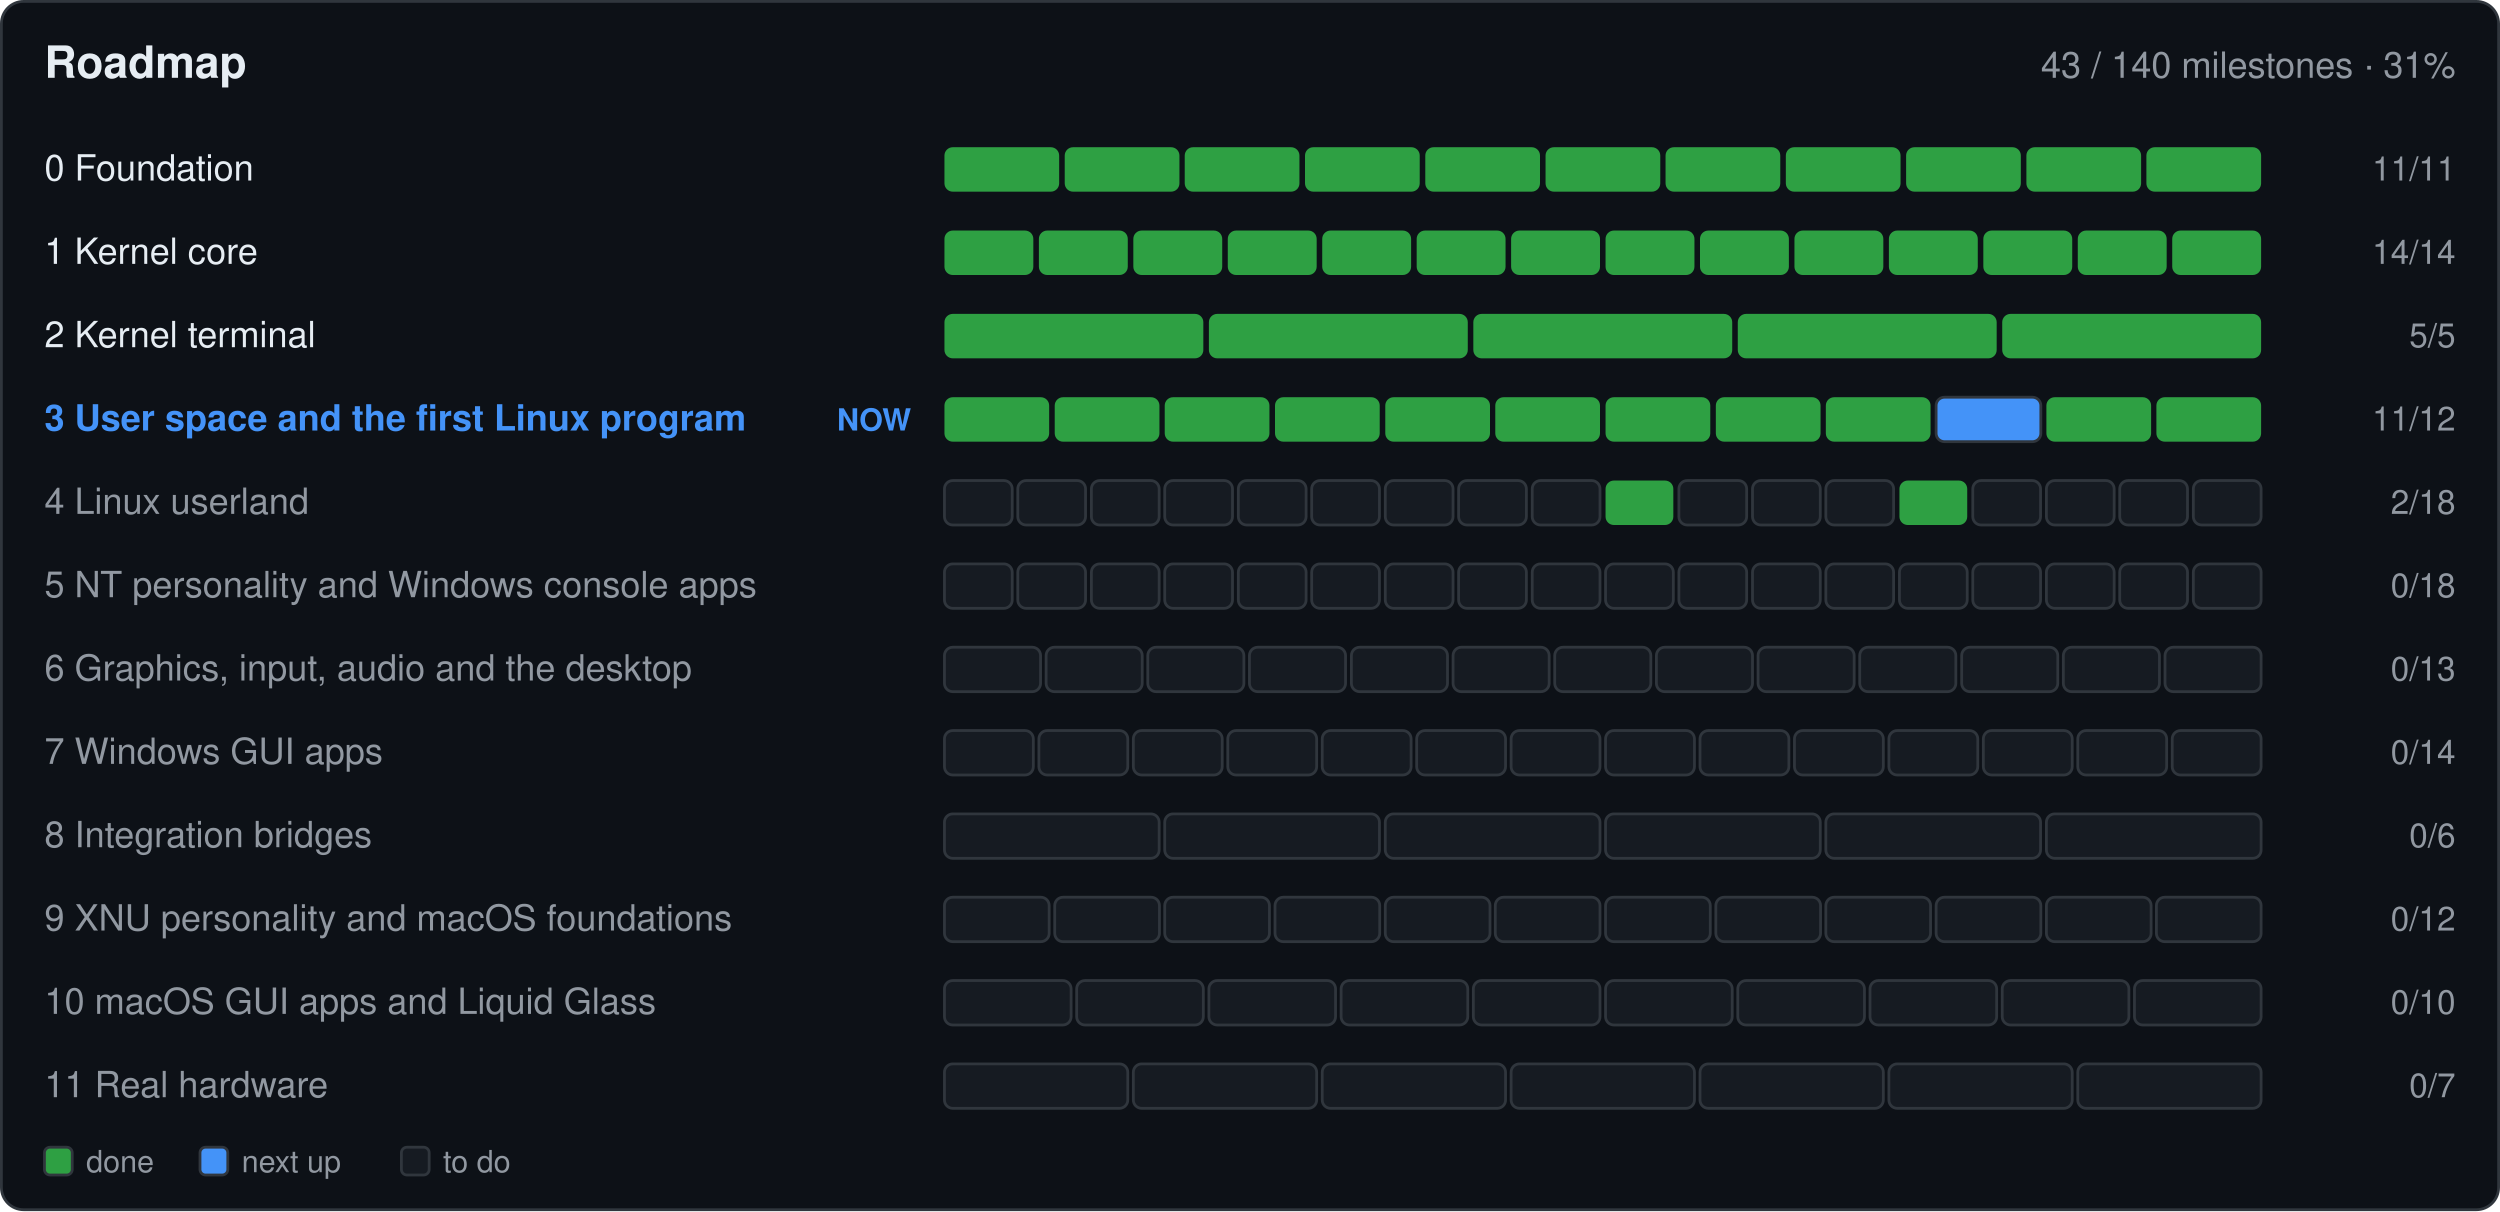
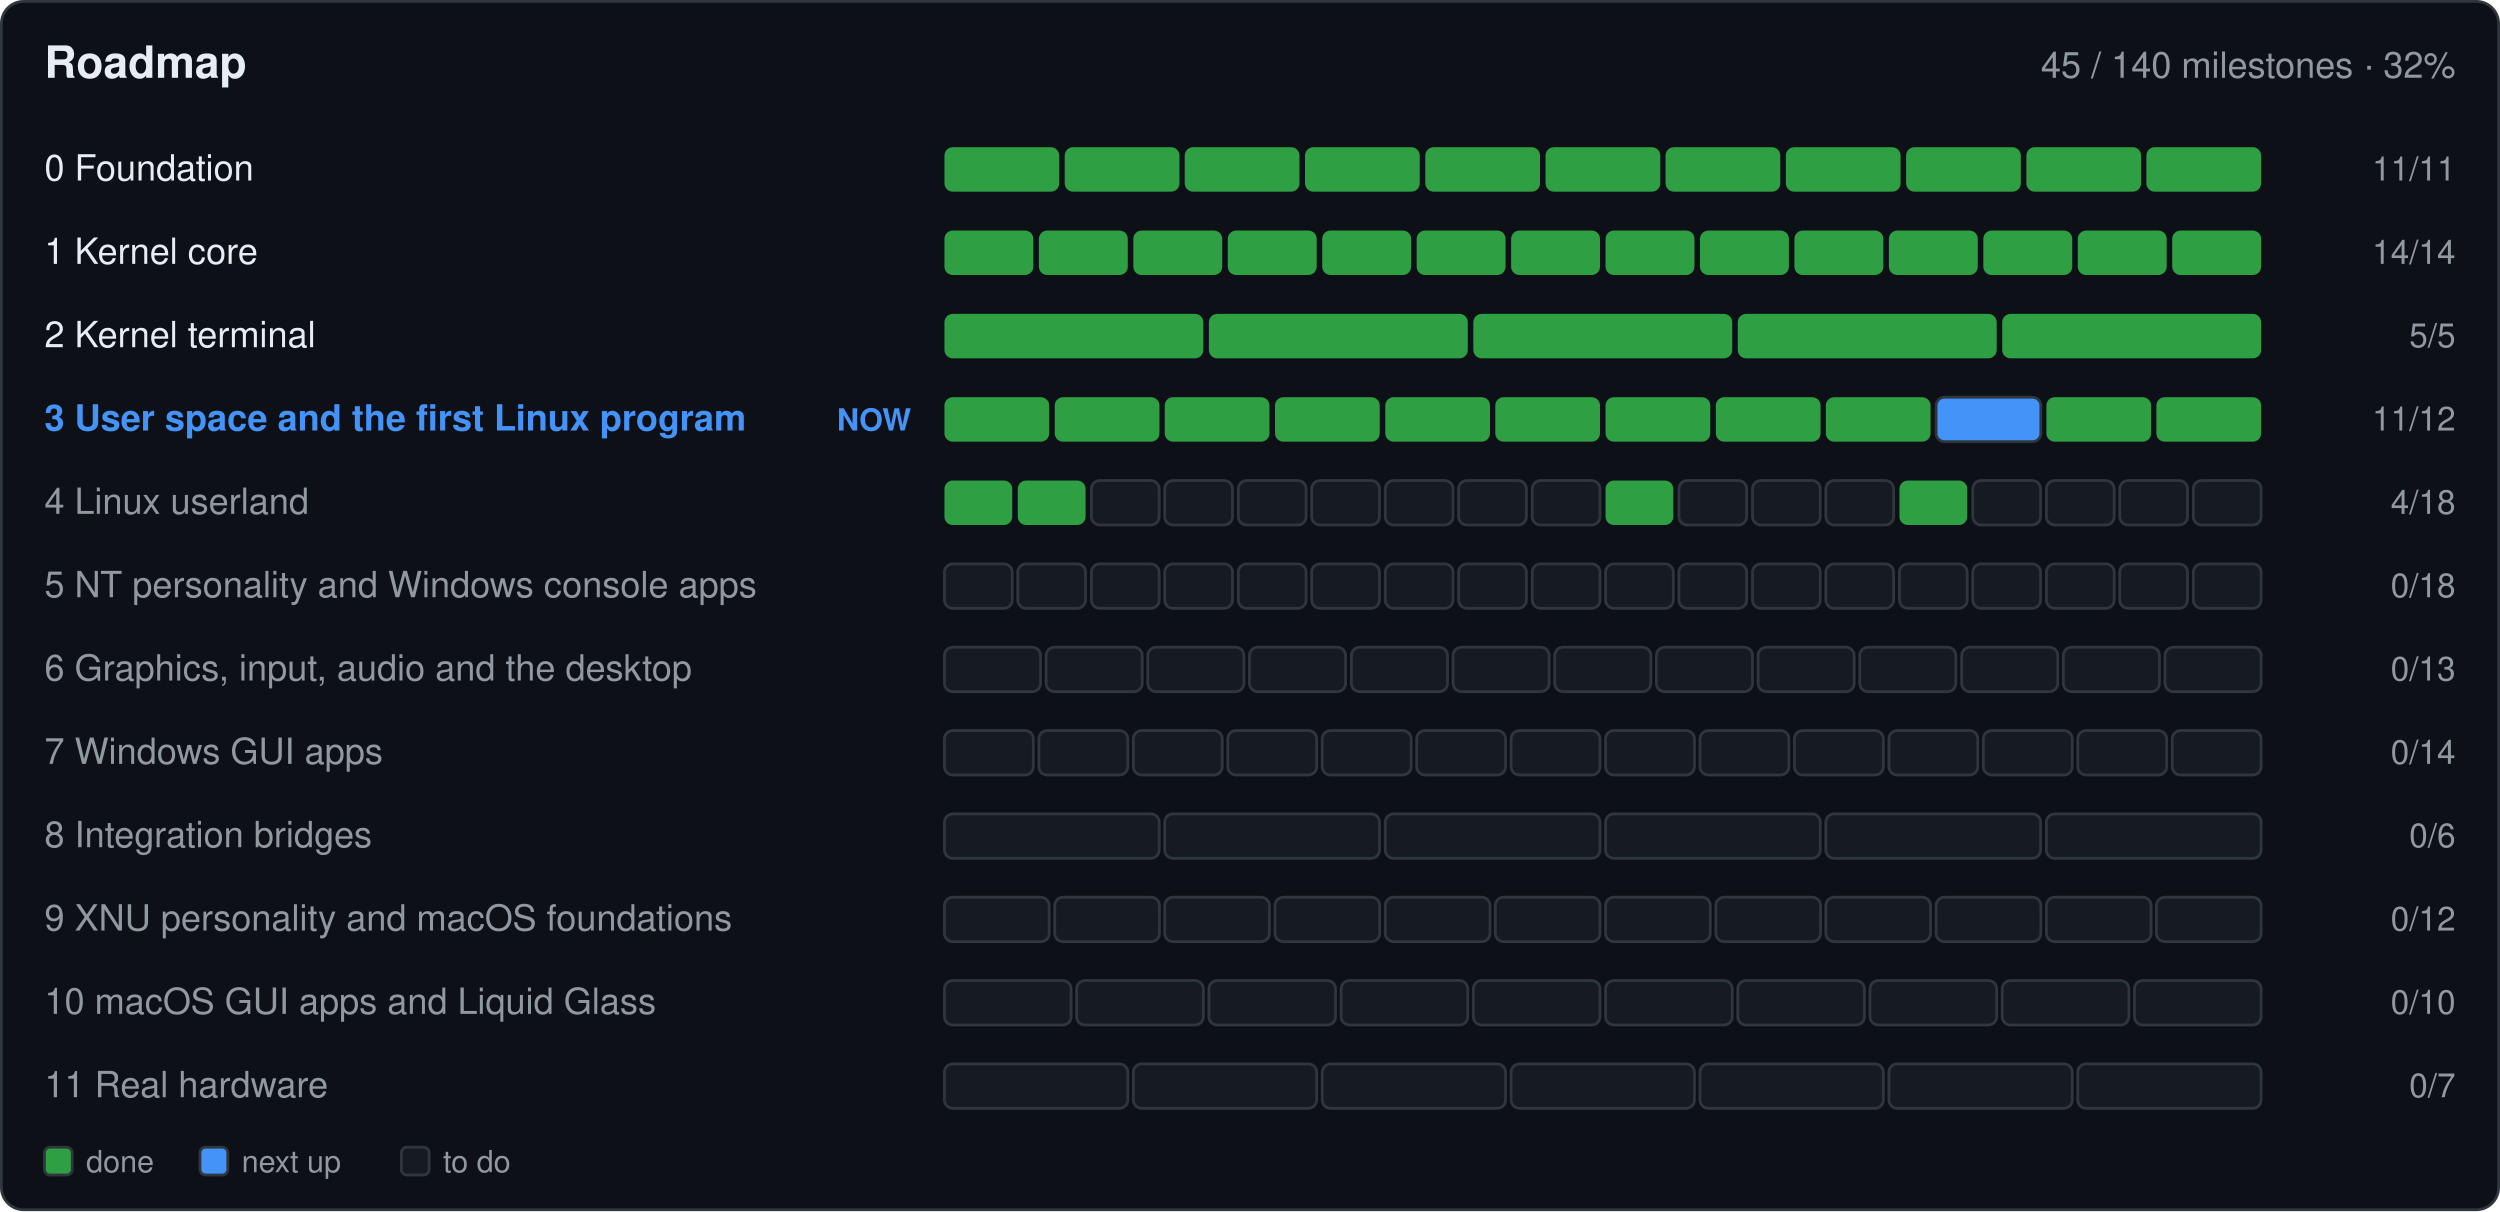
- <svg xmlns="http://www.w3.org/2000/svg" width="900" height="436" viewBox="0 0 900 436" role="img" aria-label="Roadmap: 43 of 140 milestones done">
+ <svg xmlns="http://www.w3.org/2000/svg" width="900" height="436" viewBox="0 0 900 436" role="img" aria-label="Roadmap: 45 of 140 milestones done">
  <rect x="0.5" y="0.5" width="899.0" height="435.0" fill="#0d1117" rx="8" stroke="#30363d" />
  <text x="16.0" y="28.0" font-family="-apple-system,BlinkMacSystemFont,'Segoe UI',Helvetica,Arial,sans-serif" font-size="16" font-weight="600" fill="#e6edf3" text-anchor="start">Roadmap</text>
-   <text x="884.0" y="28.0" font-family="-apple-system,BlinkMacSystemFont,'Segoe UI',Helvetica,Arial,sans-serif" font-size="13" font-weight="400" fill="#9198a1" text-anchor="end">43 / 140 milestones · 31%</text>
+   <text x="884.0" y="28.0" font-family="-apple-system,BlinkMacSystemFont,'Segoe UI',Helvetica,Arial,sans-serif" font-size="13" font-weight="400" fill="#9198a1" text-anchor="end">45 / 140 milestones · 32%</text>
  <text x="16.0" y="65.0" font-family="-apple-system,BlinkMacSystemFont,'Segoe UI',Helvetica,Arial,sans-serif" font-size="13" font-weight="400" fill="#e6edf3" text-anchor="start"> 0  Foundation</text>
  <g>
    <rect x="340.0" y="53.0" width="41.3" height="16.0" fill="#2ea043" rx="3" />
  </g>
  <g>
    <rect x="383.3" y="53.0" width="41.3" height="16.0" fill="#2ea043" rx="3" />
  </g>
  <g>
    <rect x="426.5" y="53.0" width="41.3" height="16.0" fill="#2ea043" rx="3" />
  </g>
  <g>
    <rect x="469.8" y="53.0" width="41.3" height="16.0" fill="#2ea043" rx="3" />
  </g>
  <g>
    <rect x="513.1" y="53.0" width="41.3" height="16.0" fill="#2ea043" rx="3" />
  </g>
  <g>
    <rect x="556.4" y="53.0" width="41.3" height="16.0" fill="#2ea043" rx="3" />
  </g>
  <g>
    <rect x="599.6" y="53.0" width="41.3" height="16.0" fill="#2ea043" rx="3" />
  </g>
  <g>
    <rect x="642.9" y="53.0" width="41.3" height="16.0" fill="#2ea043" rx="3" />
  </g>
  <g>
    <rect x="686.2" y="53.0" width="41.3" height="16.0" fill="#2ea043" rx="3" />
  </g>
  <g>
    <rect x="729.5" y="53.0" width="41.3" height="16.0" fill="#2ea043" rx="3" />
  </g>
  <g>
    <rect x="772.7" y="53.0" width="41.3" height="16.0" fill="#2ea043" rx="3" />
  </g>
  <text x="884.0" y="65.0" font-family="-apple-system,BlinkMacSystemFont,'Segoe UI',Helvetica,Arial,sans-serif" font-size="12" font-weight="400" fill="#9198a1" text-anchor="end">11/11</text>
  <text x="16.0" y="95.0" font-family="-apple-system,BlinkMacSystemFont,'Segoe UI',Helvetica,Arial,sans-serif" font-size="13" font-weight="400" fill="#e6edf3" text-anchor="start"> 1  Kernel core</text>
  <g>
    <rect x="340.0" y="83.0" width="32.0" height="16.0" fill="#2ea043" rx="3" />
  </g>
  <g>
    <rect x="374.0" y="83.0" width="32.0" height="16.0" fill="#2ea043" rx="3" />
  </g>
  <g>
    <rect x="408.0" y="83.0" width="32.0" height="16.0" fill="#2ea043" rx="3" />
  </g>
  <g>
    <rect x="442.0" y="83.0" width="32.0" height="16.0" fill="#2ea043" rx="3" />
  </g>
  <g>
    <rect x="476.0" y="83.0" width="32.0" height="16.0" fill="#2ea043" rx="3" />
  </g>
  <g>
    <rect x="510.0" y="83.0" width="32.0" height="16.0" fill="#2ea043" rx="3" />
  </g>
  <g>
    <rect x="544.0" y="83.0" width="32.0" height="16.0" fill="#2ea043" rx="3" />
  </g>
  <g>
    <rect x="578.0" y="83.0" width="32.0" height="16.0" fill="#2ea043" rx="3" />
  </g>
  <g>
    <rect x="612.0" y="83.0" width="32.0" height="16.0" fill="#2ea043" rx="3" />
  </g>
  <g>
    <rect x="646.0" y="83.0" width="32.0" height="16.0" fill="#2ea043" rx="3" />
  </g>
  <g>
    <rect x="680.0" y="83.0" width="32.0" height="16.0" fill="#2ea043" rx="3" />
  </g>
  <g>
    <rect x="714.0" y="83.0" width="32.0" height="16.0" fill="#2ea043" rx="3" />
  </g>
  <g>
    <rect x="748.0" y="83.0" width="32.0" height="16.0" fill="#2ea043" rx="3" />
  </g>
  <g>
    <rect x="782.0" y="83.0" width="32.0" height="16.0" fill="#2ea043" rx="3" />
  </g>
  <text x="884.0" y="95.0" font-family="-apple-system,BlinkMacSystemFont,'Segoe UI',Helvetica,Arial,sans-serif" font-size="12" font-weight="400" fill="#9198a1" text-anchor="end">14/14</text>
  <text x="16.0" y="125.0" font-family="-apple-system,BlinkMacSystemFont,'Segoe UI',Helvetica,Arial,sans-serif" font-size="13" font-weight="400" fill="#e6edf3" text-anchor="start"> 2  Kernel terminal</text>
  <g>
    <rect x="340.0" y="113.0" width="93.2" height="16.0" fill="#2ea043" rx="3" />
  </g>
  <g>
    <rect x="435.2" y="113.0" width="93.2" height="16.0" fill="#2ea043" rx="3" />
  </g>
  <g>
    <rect x="530.4" y="113.0" width="93.2" height="16.0" fill="#2ea043" rx="3" />
  </g>
  <g>
    <rect x="625.6" y="113.0" width="93.2" height="16.0" fill="#2ea043" rx="3" />
  </g>
  <g>
    <rect x="720.8" y="113.0" width="93.2" height="16.0" fill="#2ea043" rx="3" />
  </g>
  <text x="884.0" y="125.0" font-family="-apple-system,BlinkMacSystemFont,'Segoe UI',Helvetica,Arial,sans-serif" font-size="12" font-weight="400" fill="#9198a1" text-anchor="end">5/5</text>
  <text x="16.0" y="155.0" font-family="-apple-system,BlinkMacSystemFont,'Segoe UI',Helvetica,Arial,sans-serif" font-size="13" font-weight="600" fill="#4493f8" text-anchor="start"> 3  User space and the first Linux program</text>
  <text x="328.0" y="155.0" font-family="-apple-system,BlinkMacSystemFont,'Segoe UI',Helvetica,Arial,sans-serif" font-size="11" font-weight="600" fill="#4493f8" text-anchor="end">NOW</text>
  <g>
    <rect x="340.0" y="143.0" width="37.7" height="16.0" fill="#2ea043" rx="3" />
  </g>
  <g>
    <rect x="379.7" y="143.0" width="37.7" height="16.0" fill="#2ea043" rx="3" />
  </g>
  <g>
    <rect x="419.3" y="143.0" width="37.7" height="16.0" fill="#2ea043" rx="3" />
  </g>
  <g>
    <rect x="459.0" y="143.0" width="37.7" height="16.0" fill="#2ea043" rx="3" />
  </g>
  <g>
    <rect x="498.7" y="143.0" width="37.7" height="16.0" fill="#2ea043" rx="3" />
  </g>
  <g>
    <rect x="538.3" y="143.0" width="37.7" height="16.0" fill="#2ea043" rx="3" />
  </g>
  <g>
    <rect x="578.0" y="143.0" width="37.7" height="16.0" fill="#2ea043" rx="3" />
  </g>
  <g>
    <rect x="617.7" y="143.0" width="37.7" height="16.0" fill="#2ea043" rx="3" />
  </g>
  <g>
    <rect x="657.3" y="143.0" width="37.7" height="16.0" fill="#2ea043" rx="3" />
  </g>
  <g>
    <rect x="697.0" y="143.0" width="37.7" height="16.0" fill="#4493f8" rx="3" stroke="#30363d" />
  </g>
  <g>
    <rect x="736.7" y="143.0" width="37.7" height="16.0" fill="#2ea043" rx="3" />
  </g>
  <g>
    <rect x="776.3" y="143.0" width="37.7" height="16.0" fill="#2ea043" rx="3" />
  </g>
  <text x="884.0" y="155.0" font-family="-apple-system,BlinkMacSystemFont,'Segoe UI',Helvetica,Arial,sans-serif" font-size="12" font-weight="400" fill="#9198a1" text-anchor="end">11/12</text>
  <text x="16.0" y="185.0" font-family="-apple-system,BlinkMacSystemFont,'Segoe UI',Helvetica,Arial,sans-serif" font-size="13" font-weight="400" fill="#9198a1" text-anchor="start"> 4  Linux userland</text>
  <g>
-     <rect x="340.0" y="173.0" width="24.4" height="16.0" fill="#161b22" rx="3" stroke="#30363d" />
-   </g>
-   <g>
-     <rect x="366.4" y="173.0" width="24.4" height="16.0" fill="#161b22" rx="3" stroke="#30363d" />
+     <rect x="340.0" y="173.0" width="24.4" height="16.0" fill="#2ea043" rx="3" />
+   </g>
+   <g>
+     <rect x="366.4" y="173.0" width="24.4" height="16.0" fill="#2ea043" rx="3" />
  </g>
  <g>
    <rect x="392.9" y="173.0" width="24.4" height="16.0" fill="#161b22" rx="3" stroke="#30363d" />
  </g>
  <g>
    <rect x="419.3" y="173.0" width="24.4" height="16.0" fill="#161b22" rx="3" stroke="#30363d" />
  </g>
  <g>
    <rect x="445.8" y="173.0" width="24.4" height="16.0" fill="#161b22" rx="3" stroke="#30363d" />
  </g>
  <g>
    <rect x="472.2" y="173.0" width="24.4" height="16.0" fill="#161b22" rx="3" stroke="#30363d" />
  </g>
  <g>
    <rect x="498.7" y="173.0" width="24.4" height="16.0" fill="#161b22" rx="3" stroke="#30363d" />
  </g>
  <g>
    <rect x="525.1" y="173.0" width="24.4" height="16.0" fill="#161b22" rx="3" stroke="#30363d" />
  </g>
  <g>
    <rect x="551.6" y="173.0" width="24.4" height="16.0" fill="#161b22" rx="3" stroke="#30363d" />
  </g>
  <g>
    <rect x="578.0" y="173.0" width="24.4" height="16.0" fill="#2ea043" rx="3" />
  </g>
  <g>
    <rect x="604.4" y="173.0" width="24.4" height="16.0" fill="#161b22" rx="3" stroke="#30363d" />
  </g>
  <g>
    <rect x="630.9" y="173.0" width="24.4" height="16.0" fill="#161b22" rx="3" stroke="#30363d" />
  </g>
  <g>
    <rect x="657.3" y="173.0" width="24.4" height="16.0" fill="#161b22" rx="3" stroke="#30363d" />
  </g>
  <g>
    <rect x="683.8" y="173.0" width="24.4" height="16.0" fill="#2ea043" rx="3" />
  </g>
  <g>
    <rect x="710.2" y="173.0" width="24.4" height="16.0" fill="#161b22" rx="3" stroke="#30363d" />
  </g>
  <g>
    <rect x="736.7" y="173.0" width="24.4" height="16.0" fill="#161b22" rx="3" stroke="#30363d" />
  </g>
  <g>
    <rect x="763.1" y="173.0" width="24.4" height="16.0" fill="#161b22" rx="3" stroke="#30363d" />
  </g>
  <g>
    <rect x="789.6" y="173.0" width="24.4" height="16.0" fill="#161b22" rx="3" stroke="#30363d" />
  </g>
-   <text x="884.0" y="185.0" font-family="-apple-system,BlinkMacSystemFont,'Segoe UI',Helvetica,Arial,sans-serif" font-size="12" font-weight="400" fill="#9198a1" text-anchor="end">2/18</text>
+   <text x="884.0" y="185.0" font-family="-apple-system,BlinkMacSystemFont,'Segoe UI',Helvetica,Arial,sans-serif" font-size="12" font-weight="400" fill="#9198a1" text-anchor="end">4/18</text>
  <text x="16.0" y="215.0" font-family="-apple-system,BlinkMacSystemFont,'Segoe UI',Helvetica,Arial,sans-serif" font-size="13" font-weight="400" fill="#9198a1" text-anchor="start"> 5  NT personality and Windows console apps</text>
  <g>
    <rect x="340.0" y="203.0" width="24.4" height="16.0" fill="#161b22" rx="3" stroke="#30363d" />
  </g>
  <g>
    <rect x="366.4" y="203.0" width="24.4" height="16.0" fill="#161b22" rx="3" stroke="#30363d" />
  </g>
  <g>
    <rect x="392.9" y="203.0" width="24.4" height="16.0" fill="#161b22" rx="3" stroke="#30363d" />
  </g>
  <g>
    <rect x="419.3" y="203.0" width="24.4" height="16.0" fill="#161b22" rx="3" stroke="#30363d" />
  </g>
  <g>
    <rect x="445.8" y="203.0" width="24.4" height="16.0" fill="#161b22" rx="3" stroke="#30363d" />
  </g>
  <g>
    <rect x="472.2" y="203.0" width="24.4" height="16.0" fill="#161b22" rx="3" stroke="#30363d" />
  </g>
  <g>
    <rect x="498.7" y="203.0" width="24.4" height="16.0" fill="#161b22" rx="3" stroke="#30363d" />
  </g>
  <g>
    <rect x="525.1" y="203.0" width="24.4" height="16.0" fill="#161b22" rx="3" stroke="#30363d" />
  </g>
  <g>
    <rect x="551.6" y="203.0" width="24.4" height="16.0" fill="#161b22" rx="3" stroke="#30363d" />
  </g>
  <g>
    <rect x="578.0" y="203.0" width="24.4" height="16.0" fill="#161b22" rx="3" stroke="#30363d" />
  </g>
  <g>
    <rect x="604.4" y="203.0" width="24.4" height="16.0" fill="#161b22" rx="3" stroke="#30363d" />
  </g>
  <g>
    <rect x="630.9" y="203.0" width="24.4" height="16.0" fill="#161b22" rx="3" stroke="#30363d" />
  </g>
  <g>
    <rect x="657.3" y="203.0" width="24.4" height="16.0" fill="#161b22" rx="3" stroke="#30363d" />
  </g>
  <g>
    <rect x="683.8" y="203.0" width="24.4" height="16.0" fill="#161b22" rx="3" stroke="#30363d" />
  </g>
  <g>
    <rect x="710.2" y="203.0" width="24.4" height="16.0" fill="#161b22" rx="3" stroke="#30363d" />
  </g>
  <g>
    <rect x="736.7" y="203.0" width="24.4" height="16.0" fill="#161b22" rx="3" stroke="#30363d" />
  </g>
  <g>
    <rect x="763.1" y="203.0" width="24.4" height="16.0" fill="#161b22" rx="3" stroke="#30363d" />
  </g>
  <g>
    <rect x="789.6" y="203.0" width="24.4" height="16.0" fill="#161b22" rx="3" stroke="#30363d" />
  </g>
  <text x="884.0" y="215.0" font-family="-apple-system,BlinkMacSystemFont,'Segoe UI',Helvetica,Arial,sans-serif" font-size="12" font-weight="400" fill="#9198a1" text-anchor="end">0/18</text>
  <text x="16.0" y="245.0" font-family="-apple-system,BlinkMacSystemFont,'Segoe UI',Helvetica,Arial,sans-serif" font-size="13" font-weight="400" fill="#9198a1" text-anchor="start"> 6  Graphics, input, audio and the desktop</text>
  <g>
    <rect x="340.0" y="233.0" width="34.6" height="16.0" fill="#161b22" rx="3" stroke="#30363d" />
  </g>
  <g>
    <rect x="376.6" y="233.0" width="34.6" height="16.0" fill="#161b22" rx="3" stroke="#30363d" />
  </g>
  <g>
    <rect x="413.2" y="233.0" width="34.6" height="16.0" fill="#161b22" rx="3" stroke="#30363d" />
  </g>
  <g>
    <rect x="449.8" y="233.0" width="34.6" height="16.0" fill="#161b22" rx="3" stroke="#30363d" />
  </g>
  <g>
    <rect x="486.5" y="233.0" width="34.6" height="16.0" fill="#161b22" rx="3" stroke="#30363d" />
  </g>
  <g>
    <rect x="523.1" y="233.0" width="34.6" height="16.0" fill="#161b22" rx="3" stroke="#30363d" />
  </g>
  <g>
    <rect x="559.7" y="233.0" width="34.6" height="16.0" fill="#161b22" rx="3" stroke="#30363d" />
  </g>
  <g>
    <rect x="596.3" y="233.0" width="34.6" height="16.0" fill="#161b22" rx="3" stroke="#30363d" />
  </g>
  <g>
    <rect x="632.9" y="233.0" width="34.6" height="16.0" fill="#161b22" rx="3" stroke="#30363d" />
  </g>
  <g>
    <rect x="669.5" y="233.0" width="34.6" height="16.0" fill="#161b22" rx="3" stroke="#30363d" />
  </g>
  <g>
    <rect x="706.2" y="233.0" width="34.6" height="16.0" fill="#161b22" rx="3" stroke="#30363d" />
  </g>
  <g>
    <rect x="742.8" y="233.0" width="34.6" height="16.0" fill="#161b22" rx="3" stroke="#30363d" />
  </g>
  <g>
    <rect x="779.4" y="233.0" width="34.6" height="16.0" fill="#161b22" rx="3" stroke="#30363d" />
  </g>
  <text x="884.0" y="245.0" font-family="-apple-system,BlinkMacSystemFont,'Segoe UI',Helvetica,Arial,sans-serif" font-size="12" font-weight="400" fill="#9198a1" text-anchor="end">0/13</text>
  <text x="16.0" y="275.0" font-family="-apple-system,BlinkMacSystemFont,'Segoe UI',Helvetica,Arial,sans-serif" font-size="13" font-weight="400" fill="#9198a1" text-anchor="start"> 7  Windows GUI apps</text>
  <g>
    <rect x="340.0" y="263.0" width="32.0" height="16.0" fill="#161b22" rx="3" stroke="#30363d" />
  </g>
  <g>
    <rect x="374.0" y="263.0" width="32.0" height="16.0" fill="#161b22" rx="3" stroke="#30363d" />
  </g>
  <g>
    <rect x="408.0" y="263.0" width="32.0" height="16.0" fill="#161b22" rx="3" stroke="#30363d" />
  </g>
  <g>
    <rect x="442.0" y="263.0" width="32.0" height="16.0" fill="#161b22" rx="3" stroke="#30363d" />
  </g>
  <g>
    <rect x="476.0" y="263.0" width="32.0" height="16.0" fill="#161b22" rx="3" stroke="#30363d" />
  </g>
  <g>
    <rect x="510.0" y="263.0" width="32.0" height="16.0" fill="#161b22" rx="3" stroke="#30363d" />
  </g>
  <g>
    <rect x="544.0" y="263.0" width="32.0" height="16.0" fill="#161b22" rx="3" stroke="#30363d" />
  </g>
  <g>
    <rect x="578.0" y="263.0" width="32.0" height="16.0" fill="#161b22" rx="3" stroke="#30363d" />
  </g>
  <g>
    <rect x="612.0" y="263.0" width="32.0" height="16.0" fill="#161b22" rx="3" stroke="#30363d" />
  </g>
  <g>
    <rect x="646.0" y="263.0" width="32.0" height="16.0" fill="#161b22" rx="3" stroke="#30363d" />
  </g>
  <g>
    <rect x="680.0" y="263.0" width="32.0" height="16.0" fill="#161b22" rx="3" stroke="#30363d" />
  </g>
  <g>
    <rect x="714.0" y="263.0" width="32.0" height="16.0" fill="#161b22" rx="3" stroke="#30363d" />
  </g>
  <g>
    <rect x="748.0" y="263.0" width="32.0" height="16.0" fill="#161b22" rx="3" stroke="#30363d" />
  </g>
  <g>
    <rect x="782.0" y="263.0" width="32.0" height="16.0" fill="#161b22" rx="3" stroke="#30363d" />
  </g>
  <text x="884.0" y="275.0" font-family="-apple-system,BlinkMacSystemFont,'Segoe UI',Helvetica,Arial,sans-serif" font-size="12" font-weight="400" fill="#9198a1" text-anchor="end">0/14</text>
  <text x="16.0" y="305.0" font-family="-apple-system,BlinkMacSystemFont,'Segoe UI',Helvetica,Arial,sans-serif" font-size="13" font-weight="400" fill="#9198a1" text-anchor="start"> 8  Integration bridges</text>
  <g>
    <rect x="340.0" y="293.0" width="77.3" height="16.0" fill="#161b22" rx="3" stroke="#30363d" />
  </g>
  <g>
    <rect x="419.3" y="293.0" width="77.3" height="16.0" fill="#161b22" rx="3" stroke="#30363d" />
  </g>
  <g>
    <rect x="498.7" y="293.0" width="77.3" height="16.0" fill="#161b22" rx="3" stroke="#30363d" />
  </g>
  <g>
    <rect x="578.0" y="293.0" width="77.3" height="16.0" fill="#161b22" rx="3" stroke="#30363d" />
  </g>
  <g>
    <rect x="657.3" y="293.0" width="77.3" height="16.0" fill="#161b22" rx="3" stroke="#30363d" />
  </g>
  <g>
    <rect x="736.7" y="293.0" width="77.3" height="16.0" fill="#161b22" rx="3" stroke="#30363d" />
  </g>
  <text x="884.0" y="305.0" font-family="-apple-system,BlinkMacSystemFont,'Segoe UI',Helvetica,Arial,sans-serif" font-size="12" font-weight="400" fill="#9198a1" text-anchor="end">0/6</text>
  <text x="16.0" y="335.0" font-family="-apple-system,BlinkMacSystemFont,'Segoe UI',Helvetica,Arial,sans-serif" font-size="13" font-weight="400" fill="#9198a1" text-anchor="start"> 9  XNU personality and macOS foundations</text>
  <g>
    <rect x="340.0" y="323.0" width="37.7" height="16.0" fill="#161b22" rx="3" stroke="#30363d" />
  </g>
  <g>
    <rect x="379.7" y="323.0" width="37.7" height="16.0" fill="#161b22" rx="3" stroke="#30363d" />
  </g>
  <g>
    <rect x="419.3" y="323.0" width="37.7" height="16.0" fill="#161b22" rx="3" stroke="#30363d" />
  </g>
  <g>
    <rect x="459.0" y="323.0" width="37.7" height="16.0" fill="#161b22" rx="3" stroke="#30363d" />
  </g>
  <g>
    <rect x="498.7" y="323.0" width="37.7" height="16.0" fill="#161b22" rx="3" stroke="#30363d" />
  </g>
  <g>
    <rect x="538.3" y="323.0" width="37.7" height="16.0" fill="#161b22" rx="3" stroke="#30363d" />
  </g>
  <g>
    <rect x="578.0" y="323.0" width="37.7" height="16.0" fill="#161b22" rx="3" stroke="#30363d" />
  </g>
  <g>
    <rect x="617.7" y="323.0" width="37.7" height="16.0" fill="#161b22" rx="3" stroke="#30363d" />
  </g>
  <g>
    <rect x="657.3" y="323.0" width="37.7" height="16.0" fill="#161b22" rx="3" stroke="#30363d" />
  </g>
  <g>
    <rect x="697.0" y="323.0" width="37.7" height="16.0" fill="#161b22" rx="3" stroke="#30363d" />
  </g>
  <g>
    <rect x="736.7" y="323.0" width="37.7" height="16.0" fill="#161b22" rx="3" stroke="#30363d" />
  </g>
  <g>
    <rect x="776.3" y="323.0" width="37.7" height="16.0" fill="#161b22" rx="3" stroke="#30363d" />
  </g>
  <text x="884.0" y="335.0" font-family="-apple-system,BlinkMacSystemFont,'Segoe UI',Helvetica,Arial,sans-serif" font-size="12" font-weight="400" fill="#9198a1" text-anchor="end">0/12</text>
  <text x="16.0" y="365.0" font-family="-apple-system,BlinkMacSystemFont,'Segoe UI',Helvetica,Arial,sans-serif" font-size="13" font-weight="400" fill="#9198a1" text-anchor="start">10  macOS GUI apps and Liquid Glass</text>
  <g>
    <rect x="340.0" y="353.0" width="45.6" height="16.0" fill="#161b22" rx="3" stroke="#30363d" />
  </g>
  <g>
    <rect x="387.6" y="353.0" width="45.6" height="16.0" fill="#161b22" rx="3" stroke="#30363d" />
  </g>
  <g>
    <rect x="435.2" y="353.0" width="45.6" height="16.0" fill="#161b22" rx="3" stroke="#30363d" />
  </g>
  <g>
    <rect x="482.8" y="353.0" width="45.6" height="16.0" fill="#161b22" rx="3" stroke="#30363d" />
  </g>
  <g>
    <rect x="530.4" y="353.0" width="45.6" height="16.0" fill="#161b22" rx="3" stroke="#30363d" />
  </g>
  <g>
    <rect x="578.0" y="353.0" width="45.6" height="16.0" fill="#161b22" rx="3" stroke="#30363d" />
  </g>
  <g>
    <rect x="625.6" y="353.0" width="45.6" height="16.0" fill="#161b22" rx="3" stroke="#30363d" />
  </g>
  <g>
    <rect x="673.2" y="353.0" width="45.6" height="16.0" fill="#161b22" rx="3" stroke="#30363d" />
  </g>
  <g>
    <rect x="720.8" y="353.0" width="45.6" height="16.0" fill="#161b22" rx="3" stroke="#30363d" />
  </g>
  <g>
    <rect x="768.4" y="353.0" width="45.6" height="16.0" fill="#161b22" rx="3" stroke="#30363d" />
  </g>
  <text x="884.0" y="365.0" font-family="-apple-system,BlinkMacSystemFont,'Segoe UI',Helvetica,Arial,sans-serif" font-size="12" font-weight="400" fill="#9198a1" text-anchor="end">0/10</text>
  <text x="16.0" y="395.0" font-family="-apple-system,BlinkMacSystemFont,'Segoe UI',Helvetica,Arial,sans-serif" font-size="13" font-weight="400" fill="#9198a1" text-anchor="start">11  Real hardware</text>
  <g>
    <rect x="340.0" y="383.0" width="66.0" height="16.0" fill="#161b22" rx="3" stroke="#30363d" />
  </g>
  <g>
    <rect x="408.0" y="383.0" width="66.0" height="16.0" fill="#161b22" rx="3" stroke="#30363d" />
  </g>
  <g>
    <rect x="476.0" y="383.0" width="66.0" height="16.0" fill="#161b22" rx="3" stroke="#30363d" />
  </g>
  <g>
    <rect x="544.0" y="383.0" width="66.0" height="16.0" fill="#161b22" rx="3" stroke="#30363d" />
  </g>
  <g>
    <rect x="612.0" y="383.0" width="66.0" height="16.0" fill="#161b22" rx="3" stroke="#30363d" />
  </g>
  <g>
    <rect x="680.0" y="383.0" width="66.0" height="16.0" fill="#161b22" rx="3" stroke="#30363d" />
  </g>
  <g>
    <rect x="748.0" y="383.0" width="66.0" height="16.0" fill="#161b22" rx="3" stroke="#30363d" />
  </g>
  <text x="884.0" y="395.0" font-family="-apple-system,BlinkMacSystemFont,'Segoe UI',Helvetica,Arial,sans-serif" font-size="12" font-weight="400" fill="#9198a1" text-anchor="end">0/7</text>
  <rect x="16.0" y="413.0" width="10.0" height="10.0" fill="#2ea043" rx="2" stroke="#30363d" />
  <text x="31.0" y="422.0" font-family="-apple-system,BlinkMacSystemFont,'Segoe UI',Helvetica,Arial,sans-serif" font-size="11" font-weight="400" fill="#9198a1" text-anchor="start">done</text>
  <rect x="72.0" y="413.0" width="10.0" height="10.0" fill="#4493f8" rx="2" stroke="#30363d" />
  <text x="87.0" y="422.0" font-family="-apple-system,BlinkMacSystemFont,'Segoe UI',Helvetica,Arial,sans-serif" font-size="11" font-weight="400" fill="#9198a1" text-anchor="start">next up</text>
  <rect x="144.5" y="413.0" width="10.0" height="10.0" fill="#161b22" rx="2" stroke="#30363d" />
  <text x="159.5" y="422.0" font-family="-apple-system,BlinkMacSystemFont,'Segoe UI',Helvetica,Arial,sans-serif" font-size="11" font-weight="400" fill="#9198a1" text-anchor="start">to do</text>
</svg>
